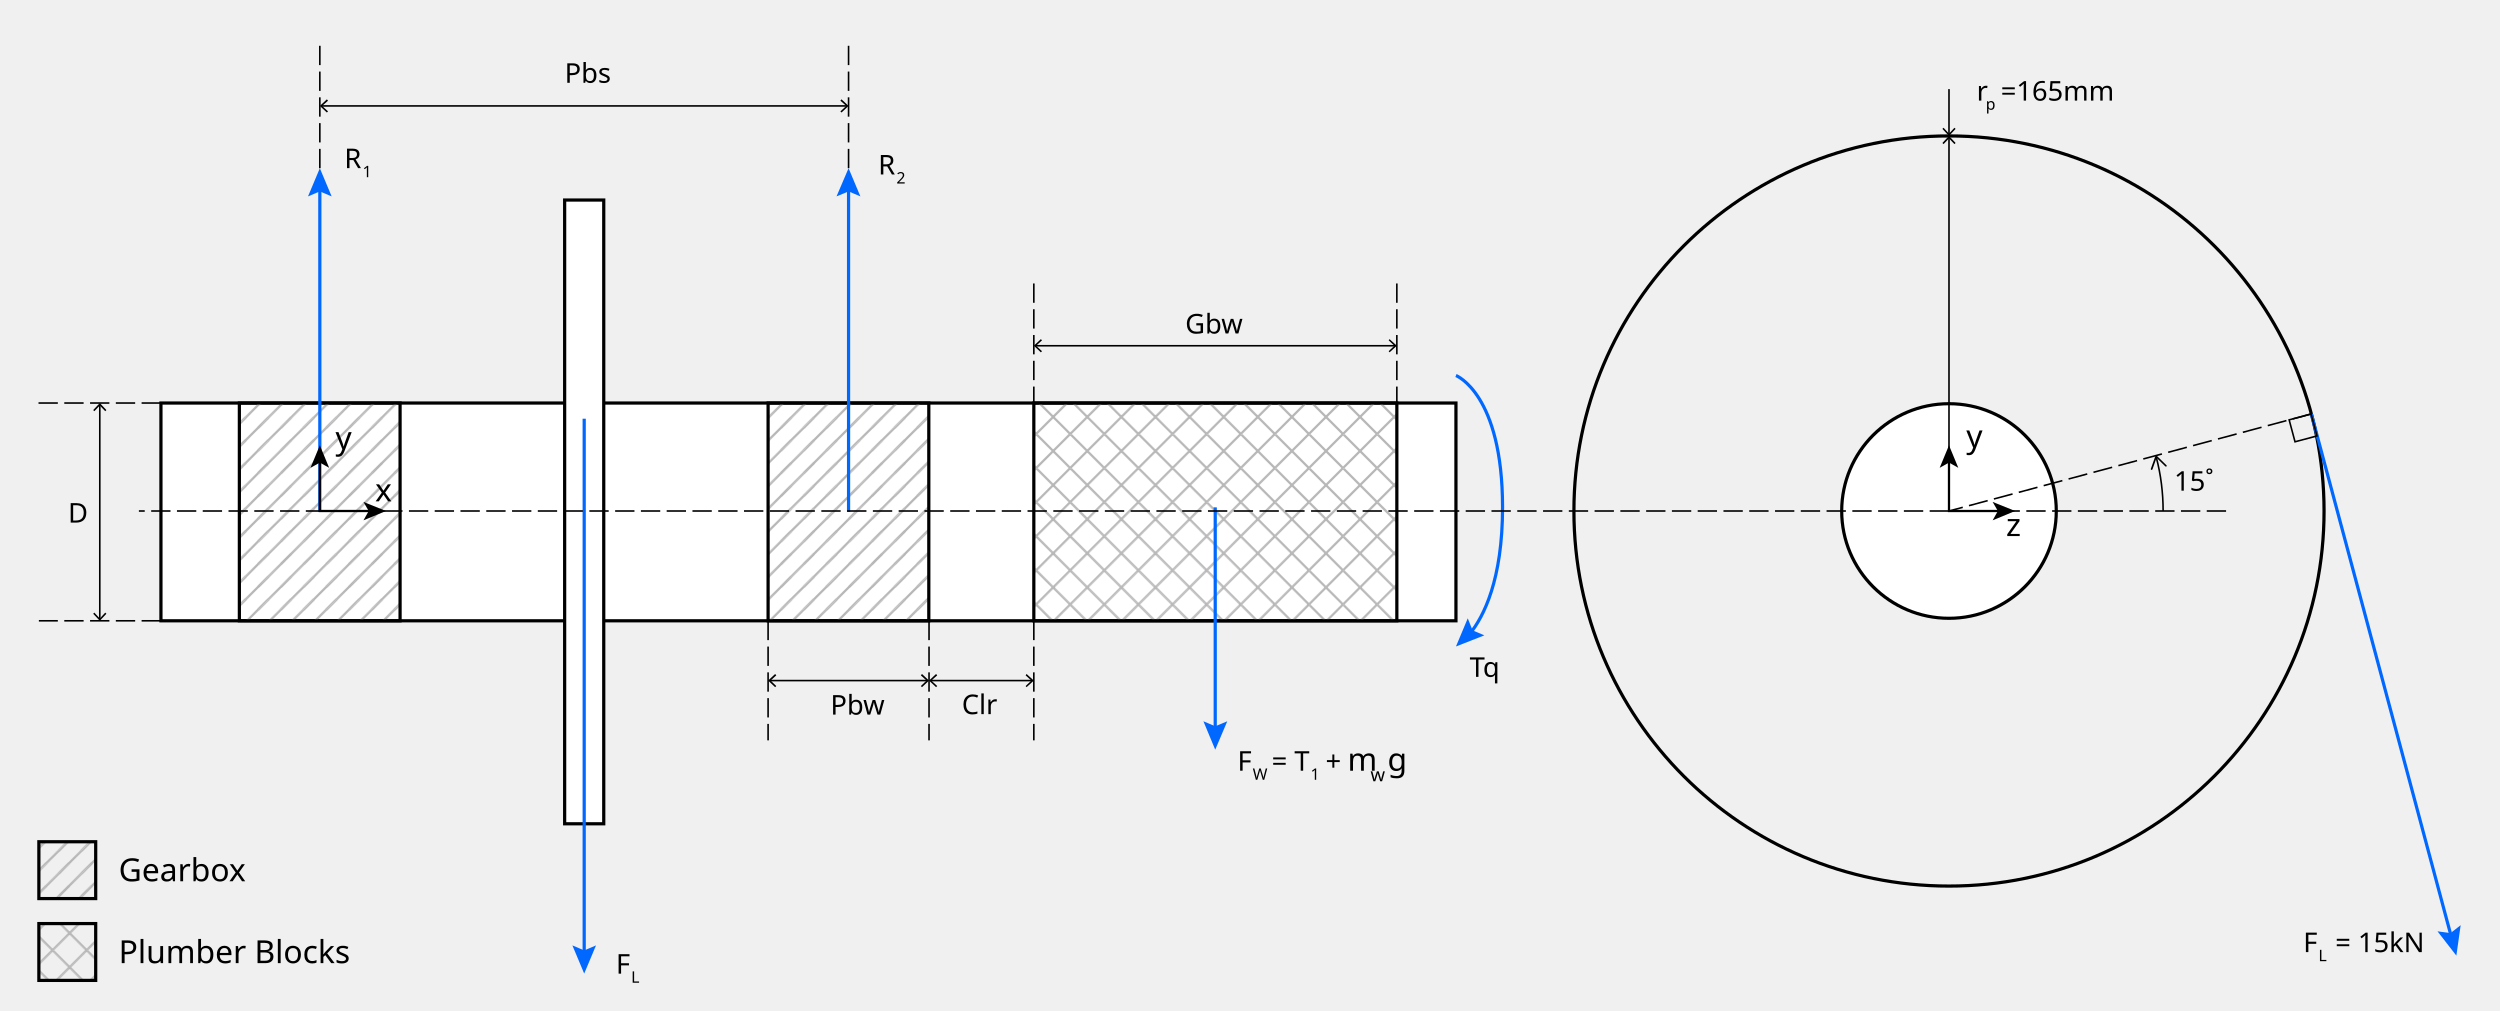
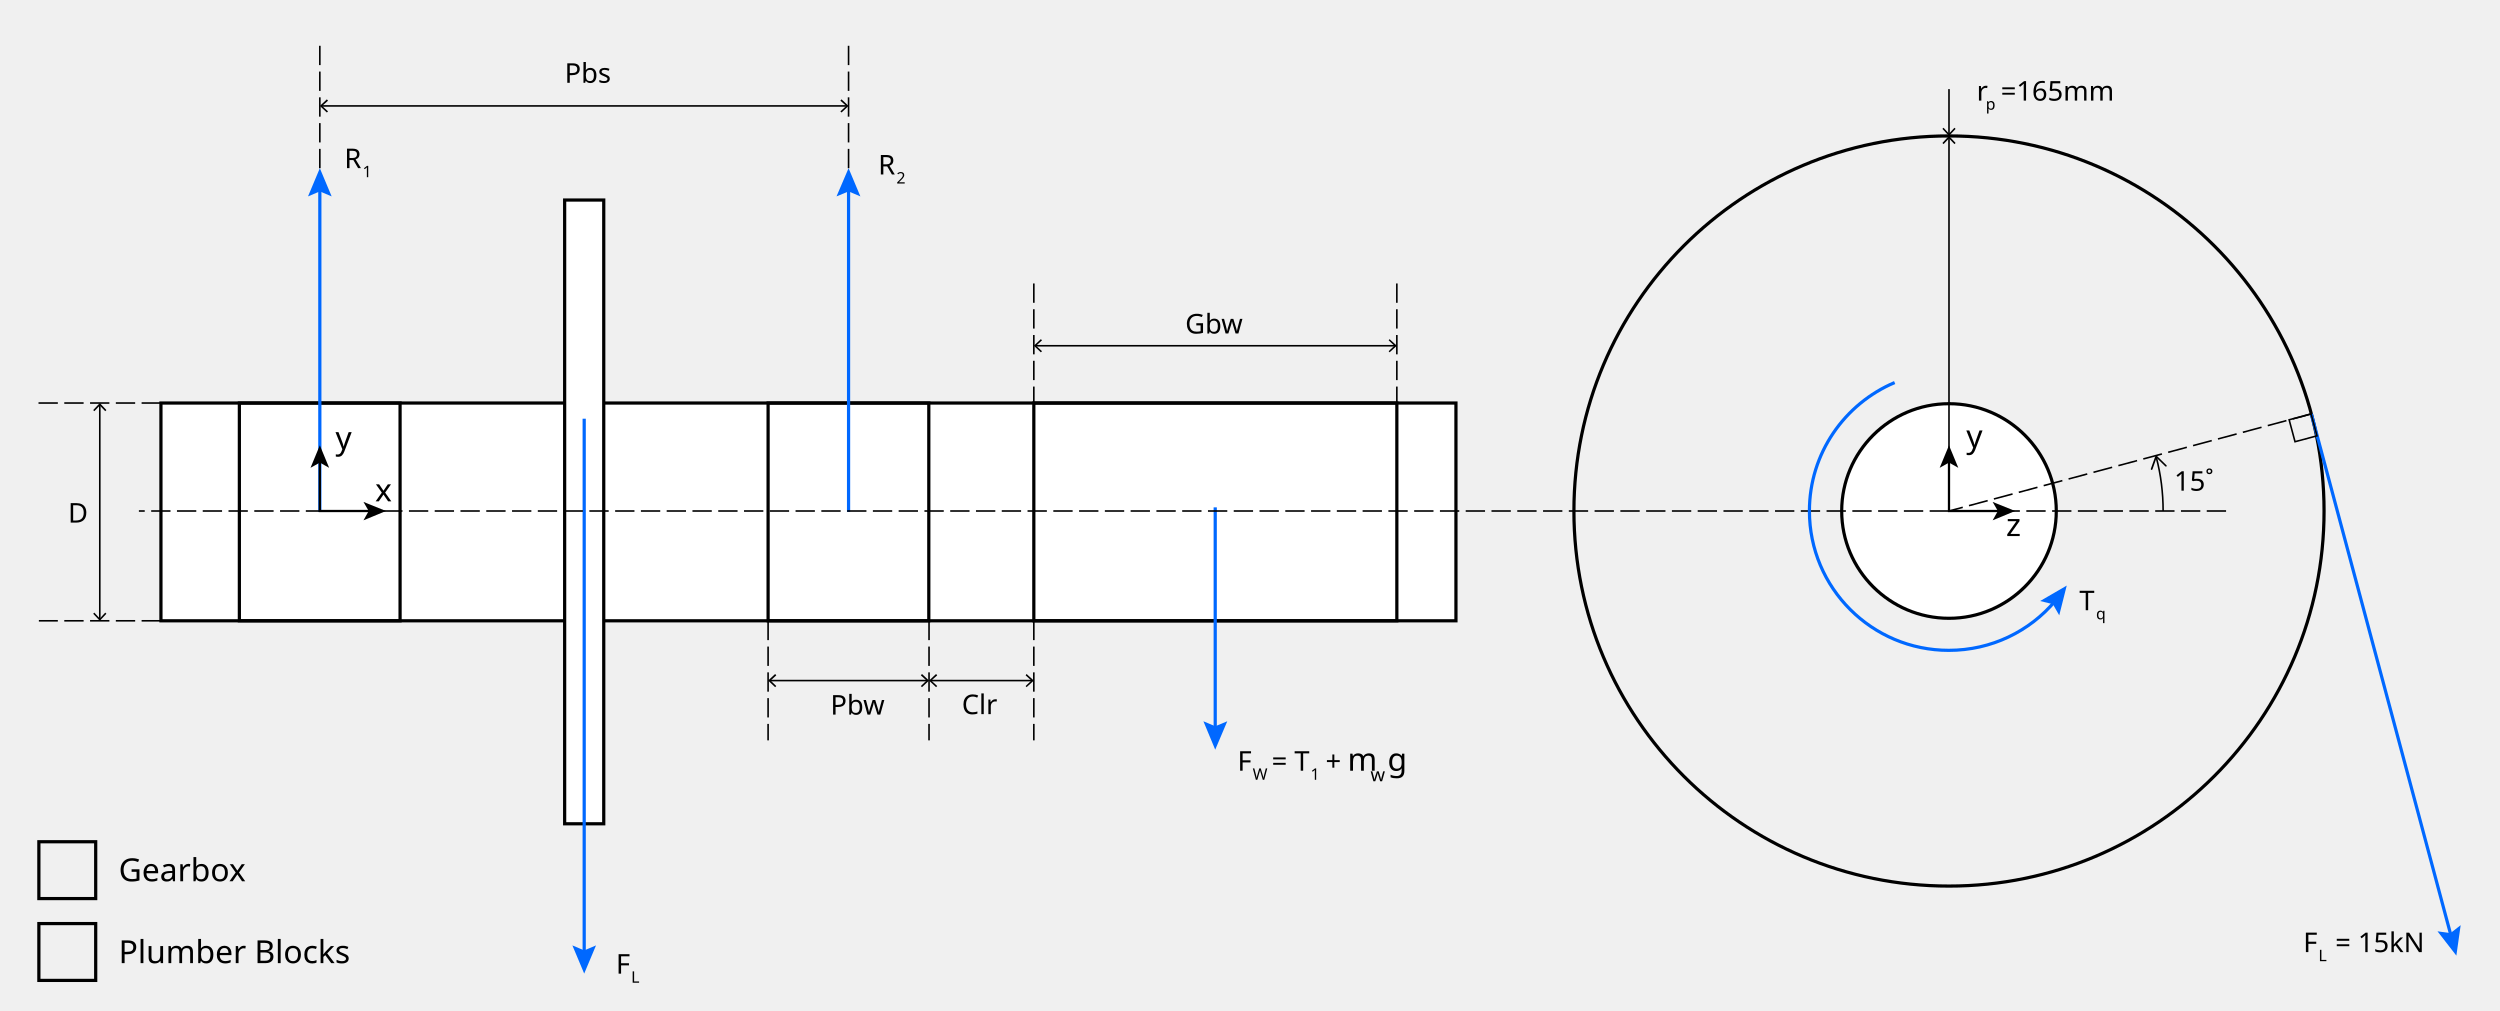
<svg xmlns="http://www.w3.org/2000/svg" xmlns:xlink="http://www.w3.org/1999/xlink" version="1.1" id="Layer_1" x="0px" y="0px" width="1099.8px" height="444.7px" viewBox="0 0 1099.8 444.7" style="enable-background:new 0 0 1099.8 444.7;" xml:space="preserve">
-   <pattern y="-591.4" width="10" height="10" patternUnits="userSpaceOnUse" id="New_Pattern_Swatch_1" viewBox="12.9 -22.9 10 10" style="overflow:visible;">
+   <pattern y="444.7" width="10" height="10" patternUnits="userSpaceOnUse" id="SVGID_0000010251780992897409002" viewBox="12.9 -22.9 10 10" style="overflow:visible;">
    <g>
      <rect x="12.9" y="-22.9" style="fill:none;" width="10" height="10" />
      <g>
-         <defs>
-           <rect id="SVGID_1_" x="20.4" y="-15.4" width="15" height="15" />
-         </defs>
-         <clipPath id="SVGID_00000116196401060181629270000007572927427811955889_">
-           <use xlink:href="#SVGID_1_" style="overflow:visible;" />
-         </clipPath>
-         <line style="clip-path:url(#SVGID_00000116196401060181629270000007572927427811955889_);fill:none;stroke:#B7B7B7;stroke-miterlimit:10;" x1="20.4" y1="-0.4" x2="35.4" y2="-15.4" />
-       </g>
-       <g>
-         <defs>
-           <rect id="SVGID_00000036249171627960010570000003398236214510783929_" x="10.4" y="-15.4" width="15" height="15" />
-         </defs>
-         <clipPath id="SVGID_00000076599568394740786920000004412714091628476320_">
-           <use xlink:href="#SVGID_00000036249171627960010570000003398236214510783929_" style="overflow:visible;" />
-         </clipPath>
-         <line style="clip-path:url(#SVGID_00000076599568394740786920000004412714091628476320_);fill:none;stroke:#B7B7B7;stroke-miterlimit:10;" x1="10.4" y1="-0.4" x2="25.4" y2="-15.4" />
-       </g>
-       <g>
-         <defs>
-           <rect id="SVGID_00000159431956907057809030000009412742794226077320_" x="0.4" y="-15.4" width="15" height="15" />
-         </defs>
-         <clipPath id="SVGID_00000030487772852432727460000009707404626465416605_">
-           <use xlink:href="#SVGID_00000159431956907057809030000009412742794226077320_" style="overflow:visible;" />
-         </clipPath>
-         <line style="clip-path:url(#SVGID_00000030487772852432727460000009707404626465416605_);fill:none;stroke:#B7B7B7;stroke-miterlimit:10;" x1="0.4" y1="-0.4" x2="15.4" y2="-15.4" />
-       </g>
-       <g>
-         <defs>
-           <rect id="SVGID_00000157278291798605863550000010763674028910672781_" x="20.4" y="-25.4" width="15" height="15" />
-         </defs>
-         <clipPath id="SVGID_00000080193847198244104120000014022805237380497563_">
-           <use xlink:href="#SVGID_00000157278291798605863550000010763674028910672781_" style="overflow:visible;" />
-         </clipPath>
-         <line style="clip-path:url(#SVGID_00000080193847198244104120000014022805237380497563_);fill:none;stroke:#B7B7B7;stroke-miterlimit:10;" x1="20.4" y1="-10.4" x2="35.4" y2="-25.4" />
-       </g>
-       <g>
-         <defs>
-           <rect id="SVGID_00000138538641831505364350000007085110151393278622_" x="10.4" y="-25.4" width="15" height="15" />
-         </defs>
-         <clipPath id="SVGID_00000147931225947433723360000012143230231128361110_">
-           <use xlink:href="#SVGID_00000138538641831505364350000007085110151393278622_" style="overflow:visible;" />
-         </clipPath>
-         <line style="clip-path:url(#SVGID_00000147931225947433723360000012143230231128361110_);fill:none;stroke:#B7B7B7;stroke-miterlimit:10;" x1="10.4" y1="-10.4" x2="25.4" y2="-25.4" />
-       </g>
-       <g>
-         <defs>
-           <rect id="SVGID_00000164486885786957451040000014551006637047096710_" x="0.4" y="-25.4" width="15" height="15" />
-         </defs>
-         <clipPath id="SVGID_00000094615398219901233790000016734727850204479881_">
-           <use xlink:href="#SVGID_00000164486885786957451040000014551006637047096710_" style="overflow:visible;" />
-         </clipPath>
-         <line style="clip-path:url(#SVGID_00000094615398219901233790000016734727850204479881_);fill:none;stroke:#B7B7B7;stroke-miterlimit:10;" x1="0.4" y1="-10.4" x2="15.4" y2="-25.4" />
-       </g>
-       <g>
-         <defs>
-           <rect id="SVGID_00000082367844416413526860000016170846449107968190_" x="20.4" y="-35.4" width="15" height="15" />
-         </defs>
-         <clipPath id="SVGID_00000087387318188821948850000018436143110403590328_">
-           <use xlink:href="#SVGID_00000082367844416413526860000016170846449107968190_" style="overflow:visible;" />
-         </clipPath>
-         <line style="clip-path:url(#SVGID_00000087387318188821948850000018436143110403590328_);fill:none;stroke:#B7B7B7;stroke-miterlimit:10;" x1="20.4" y1="-20.4" x2="35.4" y2="-35.4" />
-       </g>
-       <g>
-         <defs>
-           <rect id="SVGID_00000150076285876831160530000012244473923617212034_" x="10.4" y="-35.4" width="15" height="15" />
-         </defs>
-         <clipPath id="SVGID_00000109722499122833790000000010430554943932221568_">
-           <use xlink:href="#SVGID_00000150076285876831160530000012244473923617212034_" style="overflow:visible;" />
-         </clipPath>
-         <line style="clip-path:url(#SVGID_00000109722499122833790000000010430554943932221568_);fill:none;stroke:#B7B7B7;stroke-miterlimit:10;" x1="10.4" y1="-20.4" x2="25.4" y2="-35.4" />
-       </g>
-       <g>
-         <defs>
-           <rect id="SVGID_00000034051562381898442930000017513816299176058519_" x="0.4" y="-35.4" width="15" height="15" />
-         </defs>
-         <clipPath id="SVGID_00000168102279029496253630000007094468964663862716_">
-           <use xlink:href="#SVGID_00000034051562381898442930000017513816299176058519_" style="overflow:visible;" />
-         </clipPath>
-         <line style="clip-path:url(#SVGID_00000168102279029496253630000007094468964663862716_);fill:none;stroke:#B7B7B7;stroke-miterlimit:10;" x1="0.4" y1="-20.4" x2="15.4" y2="-35.4" />
+         <rect x="12.9" y="-22.9" style="fill:none;" width="10" height="10" />
+         <g>
+           <g>
+             <defs>
+               <rect id="SVGID_1_" x="20.4" y="-35.4" width="15" height="15" />
+             </defs>
+             <clipPath id="SVGID_00000054953702804005452560000005615536870530203059_">
+               <use xlink:href="#SVGID_1_" style="overflow:visible;" />
+             </clipPath>
+             <line style="clip-path:url(#SVGID_00000054953702804005452560000005615536870530203059_);fill:none;stroke:#B7B7B7;stroke-miterlimit:10;" x1="20.4" y1="-35.4" x2="35.4" y2="-20.4" />
+           </g>
+         </g>
+         <g>
+           <g>
+             <defs>
+               <rect id="SVGID_00000063621847521200561320000013326907812567312306_" x="10.4" y="-35.4" width="15" height="15" />
+             </defs>
+             <clipPath id="SVGID_00000090280262758538525210000015963419951864818100_">
+               <use xlink:href="#SVGID_00000063621847521200561320000013326907812567312306_" style="overflow:visible;" />
+             </clipPath>
+             <line style="clip-path:url(#SVGID_00000090280262758538525210000015963419951864818100_);fill:none;stroke:#B7B7B7;stroke-miterlimit:10;" x1="10.4" y1="-35.4" x2="25.4" y2="-20.4" />
+           </g>
+         </g>
+         <g>
+           <g>
+             <defs>
+               <rect id="SVGID_00000011738079055486482980000004612827009490112907_" x="0.4" y="-35.4" width="15" height="15" />
+             </defs>
+             <clipPath id="SVGID_00000138561041073673657240000010035018200739321527_">
+               <use xlink:href="#SVGID_00000011738079055486482980000004612827009490112907_" style="overflow:visible;" />
+             </clipPath>
+             <line style="clip-path:url(#SVGID_00000138561041073673657240000010035018200739321527_);fill:none;stroke:#B7B7B7;stroke-miterlimit:10;" x1="0.4" y1="-35.4" x2="15.4" y2="-20.4" />
+           </g>
+         </g>
+         <g>
+           <g>
+             <defs>
+               <rect id="SVGID_00000121269426666411891860000000648421522986891399_" x="20.4" y="-25.4" width="15" height="15" />
+             </defs>
+             <clipPath id="SVGID_00000124852303385632490150000002170671723195740574_">
+               <use xlink:href="#SVGID_00000121269426666411891860000000648421522986891399_" style="overflow:visible;" />
+             </clipPath>
+             <line style="clip-path:url(#SVGID_00000124852303385632490150000002170671723195740574_);fill:none;stroke:#B7B7B7;stroke-miterlimit:10;" x1="20.4" y1="-25.4" x2="35.4" y2="-10.4" />
+           </g>
+         </g>
+         <g>
+           <g>
+             <defs>
+               <rect id="SVGID_00000180357670851071250100000015873866917384608921_" x="10.4" y="-25.4" width="15" height="15" />
+             </defs>
+             <clipPath id="SVGID_00000060014736197281423320000017799562145806404522_">
+               <use xlink:href="#SVGID_00000180357670851071250100000015873866917384608921_" style="overflow:visible;" />
+             </clipPath>
+             <line style="clip-path:url(#SVGID_00000060014736197281423320000017799562145806404522_);fill:none;stroke:#B7B7B7;stroke-miterlimit:10;" x1="10.4" y1="-25.4" x2="25.4" y2="-10.4" />
+           </g>
+         </g>
+         <g>
+           <g>
+             <defs>
+               <rect id="SVGID_00000023255211439448047010000000331924139605274000_" x="0.4" y="-25.4" width="15" height="15" />
+             </defs>
+             <clipPath id="SVGID_00000094583704973408522120000011795882626137223324_">
+               <use xlink:href="#SVGID_00000023255211439448047010000000331924139605274000_" style="overflow:visible;" />
+             </clipPath>
+             <line style="clip-path:url(#SVGID_00000094583704973408522120000011795882626137223324_);fill:none;stroke:#B7B7B7;stroke-miterlimit:10;" x1="0.4" y1="-25.4" x2="15.4" y2="-10.4" />
+           </g>
+         </g>
+         <g>
+           <g>
+             <defs>
+               <rect id="SVGID_00000098186686428645150320000004221307612909927592_" x="20.4" y="-15.4" width="15" height="15" />
+             </defs>
+             <clipPath id="SVGID_00000129892856216890580670000013876010105444445593_">
+               <use xlink:href="#SVGID_00000098186686428645150320000004221307612909927592_" style="overflow:visible;" />
+             </clipPath>
+             <line style="clip-path:url(#SVGID_00000129892856216890580670000013876010105444445593_);fill:none;stroke:#B7B7B7;stroke-miterlimit:10;" x1="20.4" y1="-15.4" x2="35.4" y2="-0.4" />
+           </g>
+         </g>
+         <g>
+           <g>
+             <defs>
+               <rect id="SVGID_00000014628709501230395780000017524340204701619618_" x="10.4" y="-15.4" width="15" height="15" />
+             </defs>
+             <clipPath id="SVGID_00000135653180287394921910000006138103753295489924_">
+               <use xlink:href="#SVGID_00000014628709501230395780000017524340204701619618_" style="overflow:visible;" />
+             </clipPath>
+             <line style="clip-path:url(#SVGID_00000135653180287394921910000006138103753295489924_);fill:none;stroke:#B7B7B7;stroke-miterlimit:10;" x1="10.4" y1="-15.4" x2="25.4" y2="-0.4" />
+           </g>
+         </g>
+         <g>
+           <g>
+             <defs>
+               <rect id="SVGID_00000163074649751951911250000011830468398584143290_" x="0.4" y="-15.4" width="15" height="15" />
+             </defs>
+             <clipPath id="SVGID_00000127725075465602941440000007013840630212458174_">
+               <use xlink:href="#SVGID_00000163074649751951911250000011830468398584143290_" style="overflow:visible;" />
+             </clipPath>
+             <line style="clip-path:url(#SVGID_00000127725075465602941440000007013840630212458174_);fill:none;stroke:#B7B7B7;stroke-miterlimit:10;" x1="0.4" y1="-15.4" x2="15.4" y2="-0.4" />
+           </g>
+         </g>
      </g>
    </g>
  </pattern>
-   <pattern y="-591.4" width="15" height="15" patternUnits="userSpaceOnUse" id="New_Pattern_Swatch_2" viewBox="0.4 -15.4 15 15" style="overflow:visible;">
+   <pattern y="444.7" width="15" height="15" patternUnits="userSpaceOnUse" id="SVGID_0000013063331173998359345" viewBox="0.4 -15.4 15 15" style="overflow:visible;">
    <g>
      <rect x="0.4" y="-15.4" style="fill:none;" width="15" height="15" />
      <g>
-         <defs>
-           <rect id="SVGID_00000021084968570504370070000012082497501861363346_" x="0.4" y="-15.4" width="15" height="15" />
-         </defs>
-         <clipPath id="SVGID_00000073684445986392252400000000651742520600529588_">
-           <use xlink:href="#SVGID_00000021084968570504370070000012082497501861363346_" style="overflow:visible;" />
-         </clipPath>
-         <line style="clip-path:url(#SVGID_00000073684445986392252400000000651742520600529588_);fill:none;stroke:#B7B7B7;stroke-miterlimit:10;" x1="0.4" y1="-0.4" x2="15.4" y2="-15.4" />
-       </g>
-       <g>
-         <defs>
-           <rect id="SVGID_00000138549953182299678040000006376224398760363443_" x="0.4" y="-15.4" transform="matrix(-1.836970e-16 1 -1 -1.836970e-16 1.776357e-15 -15.7071)" width="15" height="15" />
-         </defs>
-         <clipPath id="SVGID_00000114758921912152863300000009424823878354657413_">
-           <use xlink:href="#SVGID_00000138549953182299678040000006376224398760363443_" style="overflow:visible;" />
-         </clipPath>
-         <line style="clip-path:url(#SVGID_00000114758921912152863300000009424823878354657413_);fill:none;stroke:#B7B7B7;stroke-miterlimit:10;" x1="15.4" y1="-0.4" x2="0.4" y2="-15.4" />
+         <rect x="0.4" y="-15.4" style="fill:none;" width="15" height="15" />
+         <g>
+           <g>
+             <defs>
+               <rect id="SVGID_00000065762120782523809230000017046009670541391535_" x="0.4" y="-15.4" width="15" height="15" />
+             </defs>
+             <clipPath id="SVGID_00000096768234370119318960000000621002382459479196_">
+               <use xlink:href="#SVGID_00000065762120782523809230000017046009670541391535_" style="overflow:visible;" />
+             </clipPath>
+             <line style="clip-path:url(#SVGID_00000096768234370119318960000000621002382459479196_);fill:none;stroke:#B7B7B7;stroke-miterlimit:10;" x1="0.4" y1="-15.4" x2="15.4" y2="-0.4" />
+           </g>
+         </g>
+         <g>
+           <g>
+             <defs>
+               <rect id="SVGID_00000039134463353526069550000014557337901666416533_" x="0.4" y="-15.4" width="15" height="15" />
+             </defs>
+             <clipPath id="SVGID_00000078764949086090488900000011191623635191909509_">
+               <use xlink:href="#SVGID_00000039134463353526069550000014557337901666416533_" style="overflow:visible;" />
+             </clipPath>
+             <line style="clip-path:url(#SVGID_00000078764949086090488900000011191623635191909509_);fill:none;stroke:#B7B7B7;stroke-miterlimit:10;" x1="15.4" y1="-15.4" x2="0.4" y2="-0.4" />
+           </g>
+         </g>
      </g>
    </g>
  </pattern>
+   <pattern y="444.7" width="15" height="15" patternUnits="userSpaceOnUse" id="SVGID_0000017459102043676161537" viewBox="0.4 -15.4 15 15" style="overflow:visible;">
+     <g>
+       <rect x="0.4" y="-15.4" style="fill:none;" width="15" height="15" />
+       <g>
+         <rect x="0.4" y="-15.4" style="fill:none;" width="15" height="15" />
+         <g>
+           <g>
+             <defs>
+               <rect id="SVGID_00000163795326663656560390000007598689045412150955_" x="0.4" y="-15.4" width="15" height="15" />
+             </defs>
+             <clipPath id="SVGID_00000037691230335258747330000013089948815029202050_">
+               <use xlink:href="#SVGID_00000163795326663656560390000007598689045412150955_" style="overflow:visible;" />
+             </clipPath>
+             <line style="clip-path:url(#SVGID_00000037691230335258747330000013089948815029202050_);fill:none;stroke:#B7B7B7;stroke-miterlimit:10;" x1="0.4" y1="-15.4" x2="15.4" y2="-0.4" />
+           </g>
+         </g>
+         <g>
+           <g>
+             <defs>
+               <rect id="SVGID_00000060008504457305808550000014909170655529394337_" x="0.4" y="-15.4" width="15" height="15" />
+             </defs>
+             <clipPath id="SVGID_00000079483986260003189680000013577209274599981721_">
+               <use xlink:href="#SVGID_00000060008504457305808550000014909170655529394337_" style="overflow:visible;" />
+             </clipPath>
+             <line style="clip-path:url(#SVGID_00000079483986260003189680000013577209274599981721_);fill:none;stroke:#B7B7B7;stroke-miterlimit:10;" x1="15.4" y1="-15.4" x2="0.4" y2="-0.4" />
+           </g>
+         </g>
+       </g>
+     </g>
+   </pattern>
+   <pattern y="444.7" width="10" height="10" patternUnits="userSpaceOnUse" id="SVGID_0000018324415431447268673" viewBox="12.9 -22.9 10 10" style="overflow:visible;">
+     <g>
+       <rect x="12.9" y="-22.9" style="fill:none;" width="10" height="10" />
+       <g>
+         <rect x="12.9" y="-22.9" style="fill:none;" width="10" height="10" />
+         <g>
+           <g>
+             <defs>
+               <rect id="SVGID_00000166655303838244685940000012439732893893734581_" x="20.4" y="-35.4" width="15" height="15" />
+             </defs>
+             <clipPath id="SVGID_00000144322831507945061100000000000900802851573144_">
+               <use xlink:href="#SVGID_00000166655303838244685940000012439732893893734581_" style="overflow:visible;" />
+             </clipPath>
+             <line style="clip-path:url(#SVGID_00000144322831507945061100000000000900802851573144_);fill:none;stroke:#B7B7B7;stroke-miterlimit:10;" x1="20.4" y1="-35.4" x2="35.4" y2="-20.4" />
+           </g>
+         </g>
+         <g>
+           <g>
+             <defs>
+               <rect id="SVGID_00000005972066339916104290000013219930508000674193_" x="10.4" y="-35.4" width="15" height="15" />
+             </defs>
+             <clipPath id="SVGID_00000016067532761633503350000004228220030291775135_">
+               <use xlink:href="#SVGID_00000005972066339916104290000013219930508000674193_" style="overflow:visible;" />
+             </clipPath>
+             <line style="clip-path:url(#SVGID_00000016067532761633503350000004228220030291775135_);fill:none;stroke:#B7B7B7;stroke-miterlimit:10;" x1="10.4" y1="-35.4" x2="25.4" y2="-20.4" />
+           </g>
+         </g>
+         <g>
+           <g>
+             <defs>
+               <rect id="SVGID_00000091000186476226546310000002618691417904199863_" x="0.4" y="-35.4" width="15" height="15" />
+             </defs>
+             <clipPath id="SVGID_00000117640272332735560010000006357299516925046951_">
+               <use xlink:href="#SVGID_00000091000186476226546310000002618691417904199863_" style="overflow:visible;" />
+             </clipPath>
+             <line style="clip-path:url(#SVGID_00000117640272332735560010000006357299516925046951_);fill:none;stroke:#B7B7B7;stroke-miterlimit:10;" x1="0.4" y1="-35.4" x2="15.4" y2="-20.4" />
+           </g>
+         </g>
+         <g>
+           <g>
+             <defs>
+               <rect id="SVGID_00000103953833617324518830000011032775262132452995_" x="20.4" y="-25.4" width="15" height="15" />
+             </defs>
+             <clipPath id="SVGID_00000096020305725668117270000014774447075246807975_">
+               <use xlink:href="#SVGID_00000103953833617324518830000011032775262132452995_" style="overflow:visible;" />
+             </clipPath>
+             <line style="clip-path:url(#SVGID_00000096020305725668117270000014774447075246807975_);fill:none;stroke:#B7B7B7;stroke-miterlimit:10;" x1="20.4" y1="-25.4" x2="35.4" y2="-10.4" />
+           </g>
+         </g>
+         <g>
+           <g>
+             <defs>
+               <rect id="SVGID_00000077326142779129742230000007886131152450532007_" x="10.4" y="-25.4" width="15" height="15" />
+             </defs>
+             <clipPath id="SVGID_00000017496676178851007790000013029964469148400821_">
+               <use xlink:href="#SVGID_00000077326142779129742230000007886131152450532007_" style="overflow:visible;" />
+             </clipPath>
+             <line style="clip-path:url(#SVGID_00000017496676178851007790000013029964469148400821_);fill:none;stroke:#B7B7B7;stroke-miterlimit:10;" x1="10.4" y1="-25.4" x2="25.4" y2="-10.4" />
+           </g>
+         </g>
+         <g>
+           <g>
+             <defs>
+               <rect id="SVGID_00000116212778261076265300000000882503369208445356_" x="0.4" y="-25.4" width="15" height="15" />
+             </defs>
+             <clipPath id="SVGID_00000144317448294368931470000013796085214399854263_">
+               <use xlink:href="#SVGID_00000116212778261076265300000000882503369208445356_" style="overflow:visible;" />
+             </clipPath>
+             <line style="clip-path:url(#SVGID_00000144317448294368931470000013796085214399854263_);fill:none;stroke:#B7B7B7;stroke-miterlimit:10;" x1="0.4" y1="-25.4" x2="15.4" y2="-10.4" />
+           </g>
+         </g>
+         <g>
+           <g>
+             <defs>
+               <rect id="SVGID_00000144302377755505485400000011114300560197127608_" x="20.4" y="-15.4" width="15" height="15" />
+             </defs>
+             <clipPath id="SVGID_00000107560769540609733530000010611027038860574116_">
+               <use xlink:href="#SVGID_00000144302377755505485400000011114300560197127608_" style="overflow:visible;" />
+             </clipPath>
+             <line style="clip-path:url(#SVGID_00000107560769540609733530000010611027038860574116_);fill:none;stroke:#B7B7B7;stroke-miterlimit:10;" x1="20.4" y1="-15.4" x2="35.4" y2="-0.4" />
+           </g>
+         </g>
+         <g>
+           <g>
+             <defs>
+               <rect id="SVGID_00000050624041465531055870000009598945867191848636_" x="10.4" y="-15.4" width="15" height="15" />
+             </defs>
+             <clipPath id="SVGID_00000009587020943634369510000010319601014144246941_">
+               <use xlink:href="#SVGID_00000050624041465531055870000009598945867191848636_" style="overflow:visible;" />
+             </clipPath>
+             <line style="clip-path:url(#SVGID_00000009587020943634369510000010319601014144246941_);fill:none;stroke:#B7B7B7;stroke-miterlimit:10;" x1="10.4" y1="-15.4" x2="25.4" y2="-0.4" />
+           </g>
+         </g>
+         <g>
+           <g>
+             <defs>
+               <rect id="SVGID_00000146484796460380011880000007800634282267965340_" x="0.4" y="-15.4" width="15" height="15" />
+             </defs>
+             <clipPath id="SVGID_00000153685532781858811740000008032589738978551948_">
+               <use xlink:href="#SVGID_00000146484796460380011880000007800634282267965340_" style="overflow:visible;" />
+             </clipPath>
+             <line style="clip-path:url(#SVGID_00000153685532781858811740000008032589738978551948_);fill:none;stroke:#B7B7B7;stroke-miterlimit:10;" x1="0.4" y1="-15.4" x2="15.4" y2="-0.4" />
+           </g>
+         </g>
+       </g>
+     </g>
+   </pattern>
  <g>
    <g>
      <path style="fill:#FFFFFF;" d="M857.4,272c-26,0-47.2-21.2-47.2-47.2s21.2-47.2,47.2-47.2s47.2,21.2,47.2,47.2    S883.4,272,857.4,272z" />
-       <path d="M857.4,178.3c25.6,0,46.5,20.9,46.5,46.5c0,25.6-20.9,46.5-46.5,46.5c-25.6,0-46.5-20.9-46.5-46.5    C810.9,199.2,831.8,178.3,857.4,178.3 M857.4,176.9c-26.5,0-47.9,21.5-47.9,47.9c0,26.5,21.5,47.9,47.9,47.9    c26.5,0,47.9-21.5,47.9-47.9C905.3,198.4,883.9,176.9,857.4,176.9L857.4,176.9z" />
+       <path d="M857.4,178.3c25.6,0,46.5,20.9,46.5,46.5s-20.9,46.5-46.5,46.5s-46.5-20.9-46.5-46.5S831.8,178.3,857.4,178.3     M857.4,176.9c-26.5,0-47.9,21.5-47.9,47.9c0,26.5,21.5,47.9,47.9,47.9c26.5,0,47.9-21.5,47.9-47.9    C905.3,198.4,883.9,176.9,857.4,176.9L857.4,176.9z" />
    </g>
    <circle style="fill:none;stroke:#000000;stroke-width:1.417;stroke-miterlimit:10;" cx="857.4" cy="224.8" r="165" />
    <g>
      <g>
        <line style="fill:none;stroke:#000000;stroke-width:0.709;stroke-miterlimit:10;" x1="857.4" y1="60.6" x2="857.4" y2="224.8" />
        <g>
          <polygon points="854.5,62.9 855,63.4 857.4,60.9 859.8,63.4 860.3,62.9 857.4,59.8     " />
        </g>
      </g>
    </g>
    <text transform="matrix(1 0 0 1 869.5596 44.2654)" style="font-family:'TimesNewRomanPSMT'; font-size:12px;">r</text>
-     <text transform="matrix(0.583 0 0 0.583 873.5557 48.2615)" style="font-family:'TimesNewRomanPSMT'; font-size:12px;">p</text>
+     <text transform="matrix(1 0 0 1 873.5557 48.2617)" style="font-family:'TimesNewRomanPSMT'; font-size:6.996px;">p</text>
    <text transform="matrix(1 0 0 1 877.0537 44.2654)" style="font-family:'TimesNewRomanPSMT'; font-size:12px;"> =165mm</text>
    <g>
      <g>
        <line style="fill:none;stroke:#0068FF;stroke-width:1.417;stroke-miterlimit:10;" x1="1016.8" y1="182.1" x2="1078.4" y2="412.2" />
        <g>
          <polygon style="fill:#0068FF;" points="1072.3,409.7 1078,410.5 1082.5,407 1080.6,420.4     " />
        </g>
      </g>
    </g>
    <line style="fill:none;stroke:#000000;stroke-width:0.709;stroke-miterlimit:10;stroke-dasharray:8.504,2.835;" x1="1016.8" y1="182.1" x2="857.4" y2="224.8" />
-     <rect x="1008.2" y="183.2" transform="matrix(0.9659 -0.2588 0.2588 0.9659 -14.1953 268.6622)" style="fill:none;stroke:#000000;stroke-width:0.709;stroke-miterlimit:10;" width="10" height="10" />
+     <rect x="1008.2" y="183.2" transform="matrix(0.9659 -0.2588 0.2588 0.9659 -14.1954 268.627)" style="fill:none;stroke:#000000;stroke-width:0.709;stroke-miterlimit:10;" width="10" height="10" />
    <line style="fill:none;stroke:#000000;stroke-width:0.709;stroke-miterlimit:10;stroke-dasharray:8.504,2.835;" x1="857.4" y1="224.8" x2="979.4" y2="224.8" />
    <g>
      <g>
        <path style="fill:none;stroke:#000000;stroke-width:0.709;stroke-miterlimit:10;" d="M951.6,224.8c0-8.1-1-16-3-23.6" />
        <g>
-           <path d="M953.1,205.2c-0.1,0.1-0.4,0.1-0.5,0l-3.9-3.8l-1.8,5.1c-0.1,0.2-0.3,0.3-0.5,0.2c-0.2-0.1-0.3-0.3-0.2-0.5l2-5.6      c0-0.1,0.1-0.2,0.3-0.2c0.1,0,0.2,0,0.3,0.1l4.3,4.2c0,0,0.1,0.1,0.1,0.2C953.2,205,953.1,205.1,953.1,205.2z" />
+           <path d="M953.1,205.2c-0.1,0.1-0.4,0.1-0.5,0l-3.9-3.8l-1.8,5.1c-0.1,0.2-0.3,0.3-0.5,0.2s-0.3-0.3-0.2-0.5l2-5.6      c0-0.1,0.1-0.2,0.3-0.2c0.1,0,0.2,0,0.3,0.1l4.3,4.2c0,0,0.1,0.1,0.1,0.2C953.2,205,953.1,205.1,953.1,205.2z" />
        </g>
      </g>
    </g>
    <text transform="matrix(1 0 0 1 956.428 215.8689)" style="font-family:'Times-Italic'; font-size:12px;">15˚</text>
    <text transform="matrix(1 0 0 1 1013.249 418.8485)" style="font-family:'Times-Roman'; font-size:12px;">F</text>
-     <text transform="matrix(0.583 0 0 0.583 1019.922 422.8446)" style="font-family:'Times-Roman'; font-size:12px;">L</text>
+     <text transform="matrix(1 0 0 1 1019.922 422.8447)" style="font-family:'Times-Roman'; font-size:6.996px;">L</text>
    <text transform="matrix(1 0 0 1 1024.196 418.8485)" style="font-family:'Times-Roman'; font-size:12px;"> = 15kN</text>
    <g>
      <g>
        <line style="fill:none;stroke:#000000;stroke-width:0.709;stroke-miterlimit:10;" x1="857.4" y1="59.1" x2="857.4" y2="39.2" />
        <g>
          <polygon points="860.3,56.7 859.8,56.2 857.4,58.8 855,56.2 854.5,56.7 857.4,59.8     " />
        </g>
      </g>
    </g>
  </g>
  <g>
    <rect x="70.8" y="177.3" style="fill:#FFFFFF;stroke:#000000;stroke-width:1.417;stroke-miterlimit:10;" width="569.7" height="95.8" />
    <g>
-       <pattern id="SVGID_00000183244154314472686730000011565244531871800496_" xlink:href="#New_Pattern_Swatch_1" patternTransform="matrix(1 0 0 1 35.8189 7.3189)">
+       <pattern id="SVGID_00000085936539626769773890000014293365526655338374_" xlink:href="#SVGID_0000018324415431447268673" patternTransform="matrix(1 0 0 -1 22.9189 -15304.926)">
		</pattern>
-       <rect x="105.3" y="177.3" style="fill:url(#SVGID_00000183244154314472686730000011565244531871800496_);stroke:#000000;stroke-width:1.417;stroke-miterlimit:10;" width="70.7" height="95.8" />
-       <pattern id="SVGID_00000102517809928974090020000005879125585320309916_" xlink:href="#New_Pattern_Swatch_1" patternTransform="matrix(1 0 0 1 35.8189 7.3189)">
+       <rect x="105.3" y="177.3" style="fill:url(#SVGID_00000085936539626769773890000014293365526655338374_);stroke:#000000;stroke-width:1.417;stroke-miterlimit:10;" width="70.7" height="95.8" />
+       <pattern id="SVGID_00000067925537533499138760000016587474136256915640_" xlink:href="#SVGID_0000010251780992897409002" patternTransform="matrix(1 0 0 -1 22.9189 -15304.926)">
		</pattern>
-       <rect x="337.9" y="177.3" style="fill:url(#SVGID_00000102517809928974090020000005879125585320309916_);stroke:#000000;stroke-width:1.417;stroke-miterlimit:10;" width="70.7" height="95.8" />
+       <rect x="337.9" y="177.3" style="fill:url(#SVGID_00000067925537533499138760000016587474136256915640_);stroke:#000000;stroke-width:1.417;stroke-miterlimit:10;" width="70.7" height="95.8" />
    </g>
    <rect x="248.4" y="88" style="fill:#FFFFFF;stroke:#000000;stroke-width:1.417;stroke-miterlimit:10;" width="17.2" height="274.4" />
    <g>
      <g>
        <line style="fill:none;stroke:#0068FF;stroke-width:1.417;stroke-miterlimit:10;" x1="257" y1="184.2" x2="257" y2="419.9" />
        <g>
          <polygon style="fill:#0068FF;" points="251.8,415.9 257,418.1 262.2,415.9 257,428.3     " />
        </g>
      </g>
    </g>
    <g>
      <g>
        <line style="fill:none;stroke:#0068FF;stroke-width:1.417;stroke-miterlimit:10;" x1="140.7" y1="225.2" x2="140.7" y2="82.4" />
        <g>
          <polygon style="fill:#0068FF;" points="145.9,86.4 140.7,84.2 135.5,86.4 140.7,74     " />
        </g>
      </g>
    </g>
    <g>
      <g>
        <line style="fill:none;stroke:#0068FF;stroke-width:1.417;stroke-miterlimit:10;" x1="373.3" y1="225.2" x2="373.3" y2="82.4" />
        <g>
          <polygon style="fill:#0068FF;" points="378.5,86.4 373.3,84.2 368,86.4 373.3,74     " />
        </g>
      </g>
    </g>
-     <pattern id="SVGID_00000130633311739983593450000010009116922508375208_" xlink:href="#New_Pattern_Swatch_2" patternTransform="matrix(1 0 0 1 35.8189 2.3189)">
+     <pattern id="SVGID_00000014608111412381937450000017178641840002298250_" xlink:href="#SVGID_0000013063331173998359345" patternTransform="matrix(1 0 0 -1 30.4189 -15277.426)">
	</pattern>
-     <rect x="454.8" y="177.3" style="fill:url(#SVGID_00000130633311739983593450000010009116922508375208_);stroke:#000000;stroke-width:1.417;stroke-miterlimit:10;" width="159.7" height="95.8" />
+     <rect x="454.8" y="177.3" style="fill:url(#SVGID_00000014608111412381937450000017178641840002298250_);stroke:#000000;stroke-width:1.417;stroke-miterlimit:10;" width="159.7" height="95.8" />
    <g>
      <line style="fill:none;stroke:#000000;stroke-width:0.709;stroke-miterlimit:10;stroke-dasharray:8.504,2.835;" x1="408.7" y1="273.1" x2="408.7" y2="325.7" />
    </g>
    <line style="fill:none;stroke:#000000;stroke-width:0.709;stroke-miterlimit:10;stroke-dasharray:8.504,2.835;" x1="454.8" y1="273.1" x2="454.8" y2="325.7" />
    <text transform="matrix(1 0 0 1 423.1098 314.166)" style="font-family:'Times-Roman'; font-size:12px;">Clr</text>
    <text transform="matrix(1 0 0 1 365.3364 314.3704)" style="font-family:'Times-Roman'; font-size:12px;">Pbw</text>
    <text transform="matrix(1 0 0 1 248.403 36.4116)" style="font-family:'Times-Roman'; font-size:12px;">Pbs</text>
    <text transform="matrix(1 0 0 1 151.4977 73.9644)" style="font-family:'Times-Roman'; font-size:12px;">R</text>
-     <text transform="matrix(0.583 0 0 0.583 159.5016 77.9605)" style="font-family:'Times-Roman'; font-size:12px;">1</text>
+     <text transform="matrix(1 0 0 1 159.502 77.9604)" style="font-family:'Times-Roman'; font-size:6.996px;">1</text>
    <text transform="matrix(1 0 0 1 386.3485 76.7465)" style="font-family:'Times-Roman'; font-size:12px;">R</text>
-     <text transform="matrix(0.583 0 0 0.583 394.3524 80.7426)" style="font-family:'Times-Roman'; font-size:12px;">2</text>
+     <text transform="matrix(1 0 0 1 394.3525 80.7427)" style="font-family:'Times-Roman'; font-size:6.996px;">2</text>
    <text transform="matrix(1 0 0 1 270.9766 428.3274)" style="font-family:'Times-Roman'; font-size:12px;">F</text>
-     <text transform="matrix(0.583 0 0 0.583 277.6504 432.3235)" style="font-family:'Times-Roman'; font-size:12px;">L</text>
+     <text transform="matrix(1 0 0 1 277.6504 432.3232)" style="font-family:'Times-Roman'; font-size:6.996px;">L</text>
    <text transform="matrix(1 0 0 1 544.4012 339.0484)" style="font-family:'Times-Roman'; font-size:12px;">F</text>
-     <text transform="matrix(0.583 0 0 0.583 551.075 343.0445)" style="font-family:'Times-Roman'; font-size:12px;">W </text>
+     <text transform="matrix(1 0 0 1 551.0752 343.0444)" style="font-family:'Times-Roman'; font-size:6.996px;">W </text>
    <text transform="matrix(1 0 0 1 559.4271 339.0484)" style="font-family:'Times-Roman'; font-size:12px;">= T</text>
-     <text transform="matrix(0.583 0 0 0.583 576.5247 343.0445)" style="font-family:'Times-Roman'; font-size:12px;">1</text>
+     <text transform="matrix(1 0 0 1 576.5244 343.0444)" style="font-family:'Times-Roman'; font-size:6.996px;">1</text>
    <text transform="matrix(1 0 0 1 580.0228 339.0484)" style="font-family:'Times-Roman'; font-size:12px;"> + </text>
    <text transform="matrix(1 0 0 1 592.7903 339.0484)" style="font-family:'TimesNewRomanPS-ItalicMT'; font-size:14px;">m</text>
-     <text transform="matrix(0.583 0 0 0.583 602.9007 343.7105)" style="font-family:'TimesNewRomanPS-ItalicMT'; font-size:14px;">w </text>
+     <text transform="matrix(1 0 0 1 602.9004 343.7104)" style="font-family:'TimesNewRomanPS-ItalicMT'; font-size:8.162px;">w </text>
    <text transform="matrix(1 0 0 1 610.3851 339.0484)" style="font-family:'TimesNewRomanPS-ItalicMT'; font-size:14px;">g</text>
-     <text transform="matrix(1 0 0 1 646.5304 297.7539)" style="font-family:'Times-Roman'; font-size:12px;">Tq</text>
-     <g>
-       <g>
-         <path style="fill:none;stroke:#0068FF;stroke-width:1.417;stroke-miterlimit:10;" d="M646.7,278.7c6-7.5,14.3-23.6,14.3-55.5     c0-50.1-20.5-58-20.5-58" />
-         <g>
-           <polygon style="fill:#0068FF;" points="653,279.5 647.8,277.3 645.7,272 640.5,284.4     " />
-         </g>
-       </g>
-     </g>
    <line style="fill:none;stroke:#000000;stroke-width:0.709;stroke-miterlimit:10;stroke-dasharray:8.504,2.835;" x1="140.7" y1="74" x2="140.7" y2="19.3" />
    <line style="fill:none;stroke:#000000;stroke-width:0.709;stroke-miterlimit:10;stroke-dasharray:8.504,2.835;" x1="373.3" y1="74" x2="373.3" y2="19.3" />
    <g>
      <g>
        <line style="fill:none;stroke:#000000;stroke-width:0.709;stroke-miterlimit:10;" x1="141.5" y1="46.6" x2="372.5" y2="46.6" />
        <g>
          <polygon points="143.8,49.5 144.3,49 141.7,46.6 144.3,44.3 143.8,43.7 140.7,46.6     " />
        </g>
        <g>
          <polygon points="370.2,49.5 369.7,49 372.3,46.6 369.7,44.3 370.2,43.7 373.3,46.6     " />
        </g>
      </g>
    </g>
    <g>
      <g>
        <line style="fill:none;stroke:#000000;stroke-width:0.709;stroke-miterlimit:10;" x1="409.4" y1="299.4" x2="454" y2="299.4" />
        <g>
          <polygon points="411.8,302.3 412.3,301.8 409.7,299.4 412.3,297.1 411.8,296.5 408.7,299.4     " />
        </g>
        <g>
          <polygon points="451.6,302.3 451.2,301.8 453.7,299.4 451.2,297.1 451.6,296.5 454.8,299.4     " />
        </g>
      </g>
    </g>
    <g>
      <line style="fill:none;stroke:#000000;stroke-width:0.709;stroke-miterlimit:10;stroke-dasharray:8.504,2.835;" x1="337.9" y1="273.1" x2="337.9" y2="325.7" />
    </g>
    <g>
      <g>
        <line style="fill:none;stroke:#000000;stroke-width:0.709;stroke-miterlimit:10;" x1="338.7" y1="299.4" x2="407.9" y2="299.4" />
        <g>
          <polygon points="341,302.3 341.5,301.8 339,299.4 341.5,297.1 341,296.5 337.9,299.4     " />
        </g>
        <g>
          <polygon points="405.6,302.3 405.1,301.8 407.6,299.4 405.1,297.1 405.6,296.5 408.7,299.4     " />
        </g>
      </g>
    </g>
    <g>
      <line style="fill:none;stroke:#000000;stroke-width:0.709;stroke-miterlimit:10;stroke-dasharray:8.504,2.835;" x1="614.5" y1="124.7" x2="614.5" y2="177.3" />
    </g>
    <text transform="matrix(1 0 0 1 521.3953 146.7184)" style="font-family:'Times-Roman'; font-size:12px;">Gbw</text>
    <g>
      <line style="fill:none;stroke:#000000;stroke-width:0.709;stroke-miterlimit:10;stroke-dasharray:8.504,2.835;" x1="454.8" y1="124.7" x2="454.8" y2="177.3" />
    </g>
    <g>
      <g>
        <line style="fill:none;stroke:#000000;stroke-width:0.709;stroke-miterlimit:10;" x1="455.5" y1="152.1" x2="613.7" y2="152.1" />
        <g>
          <polygon points="457.9,155 458.4,154.5 455.8,152.1 458.4,149.7 457.9,149.2 454.8,152.1     " />
        </g>
        <g>
          <polygon points="611.3,155 610.9,154.5 613.4,152.1 610.9,149.7 611.3,149.2 614.5,152.1     " />
        </g>
      </g>
    </g>
    <line style="fill:none;stroke:#000000;stroke-width:0.709;stroke-miterlimit:10;stroke-dasharray:8.504,2.835;" x1="70.8" y1="177.3" x2="15.7" y2="177.3" />
    <line style="fill:none;stroke:#000000;stroke-width:0.709;stroke-miterlimit:10;stroke-dasharray:8.504,2.835;" x1="70.8" y1="273.1" x2="17.1" y2="273.1" />
    <g>
      <g>
        <line style="fill:none;stroke:#000000;stroke-width:0.709;stroke-miterlimit:10;" x1="43.9" y1="178.1" x2="43.9" y2="272.4" />
        <g>
          <polygon points="41,180.4 41.5,180.9 43.9,178.4 46.3,180.9 46.8,180.4 43.9,177.3     " />
        </g>
        <g>
          <polygon points="41,270 41.5,269.5 43.9,272.1 46.3,269.5 46.8,270 43.9,273.1     " />
        </g>
      </g>
    </g>
    <text transform="matrix(1 0 0 1 29.9385 229.9077)" style="font-family:'TimesNewRomanPSMT'; font-size:12px;">D</text>
    <g>
      <g>
        <line style="fill:none;stroke:#0068FF;stroke-width:1.417;stroke-miterlimit:10;" x1="534.6" y1="223.2" x2="534.6" y2="321.3" />
        <g>
          <polygon style="fill:#0068FF;" points="529.4,317.3 534.6,319.5 539.9,317.3 534.6,329.8     " />
        </g>
      </g>
    </g>
  </g>
  <line style="fill:none;stroke:#000000;stroke-width:0.709;stroke-miterlimit:10;stroke-dasharray:8.504,2.835;" x1="857.4" y1="224.8" x2="61.1" y2="224.8" />
  <g>
-     <pattern id="SVGID_00000174591020436761615370000007327720929168788371_" xlink:href="#New_Pattern_Swatch_2" patternTransform="matrix(1 0 0 1 38.1209 19.4206)">
+     <pattern id="SVGID_00000130619364888345366460000018414696489164332697_" xlink:href="#SVGID_0000018324415431447268673" patternTransform="matrix(1 0 0 -1 22.9189 -15304.926)">
	</pattern>
-     <rect x="17.1" y="406.3" style="fill:url(#SVGID_00000174591020436761615370000007327720929168788371_);stroke:#000000;stroke-width:1.417;stroke-miterlimit:10;" width="25" height="25" />
+     <rect x="17.1" y="406.3" style="fill:url(#SVGID_00000130619364888345366460000018414696489164332697_);stroke:#000000;stroke-width:1.417;stroke-miterlimit:10;" width="25" height="25" />
    <text transform="matrix(1 0 0 1 52.1909 423.701)" style="font-family:'TimesNewRomanPSMT'; font-size:14px;">Plumber Blocks</text>
  </g>
  <g>
-     <pattern id="SVGID_00000036241936209341884830000006335530958919131035_" xlink:href="#New_Pattern_Swatch_1" patternTransform="matrix(1 0 0 1 38.1209 13.396)">
+     <pattern id="SVGID_00000095319311804320119440000010021286536791634859_" xlink:href="#SVGID_0000017459102043676161537" patternTransform="matrix(1 0 0 -1 32.7209 -15294.527)">
	</pattern>
-     <rect x="17.1" y="370.3" style="fill:url(#SVGID_00000036241936209341884830000006335530958919131035_);stroke:#000000;stroke-width:1.417;stroke-miterlimit:10;" width="25" height="25" />
+     <rect x="17.1" y="370.3" style="fill:url(#SVGID_00000095319311804320119440000010021286536791634859_);stroke:#000000;stroke-width:1.417;stroke-miterlimit:10;" width="25" height="25" />
    <text transform="matrix(1 0 0 1 52.1909 387.6763)" style="font-family:'TimesNewRomanPSMT'; font-size:14px;">Gearbox</text>
  </g>
  <g>
    <g>
      <polyline style="fill:none;stroke:#000000;stroke-miterlimit:10;" points="140.7,203 140.7,224.8 162.8,224.8   " />
      <g>
        <polygon points="140.7,195.9 136.6,205.8 140.7,203.5 144.8,205.8    " />
      </g>
      <g>
        <polygon points="169.8,224.8 159.9,228.9 162.2,224.8 159.9,220.8    " />
      </g>
    </g>
  </g>
  <g>
    <g>
      <polyline style="fill:none;stroke:#000000;stroke-miterlimit:10;" points="857.4,203 857.4,224.8 879.5,224.8   " />
      <g>
        <polygon points="857.4,195.9 853.3,205.8 857.4,203.5 861.5,205.8    " />
      </g>
      <g>
        <polygon points="886.5,224.8 876.6,228.9 878.9,224.8 876.6,220.8    " />
      </g>
    </g>
  </g>
  <text transform="matrix(1 0 0 1 147.5729 197.59)" style="font-family:'TimesNewRomanPS-ItalicMT'; font-size:14px;">y</text>
  <text transform="matrix(1 0 0 1 164.9992 220.5532)" style="font-family:'TimesNewRomanPS-ItalicMT'; font-size:14px;">x</text>
  <text transform="matrix(1 0 0 1 865.0074 196.8811)" style="font-family:'TimesNewRomanPS-ItalicMT'; font-size:14px;">y</text>
  <text transform="matrix(1 0 0 1 882.4788 235.8358)" style="font-family:'TimesNewRomanPS-ItalicMT'; font-size:14px;">z</text>
+   <g>
+     <g>
+       <path style="fill:none;stroke:#0068FF;stroke-width:1.417;stroke-miterlimit:10;" d="M833.5,168.3c-22,9.3-37.5,31.1-37.5,56.5    c0,33.9,27.5,61.3,61.3,61.3c18.8,0,35.6-8.4,46.8-21.7" />
+       <g>
+         <polygon style="fill:#0068FF;" points="905.9,270.7 903.1,265.8 897.5,264.4 909.2,257.6    " />
+       </g>
+     </g>
+   </g>
+   <text transform="matrix(1 0 0 1 914.7488 268.4508)" style="font-family:'Times-Roman'; font-size:12px;">T</text>
+   <text transform="matrix(0.583 0 0 0.583 922.0789 272.4469)" style="font-family:'Times-Roman'; font-size:12px;">q</text>
</svg>
